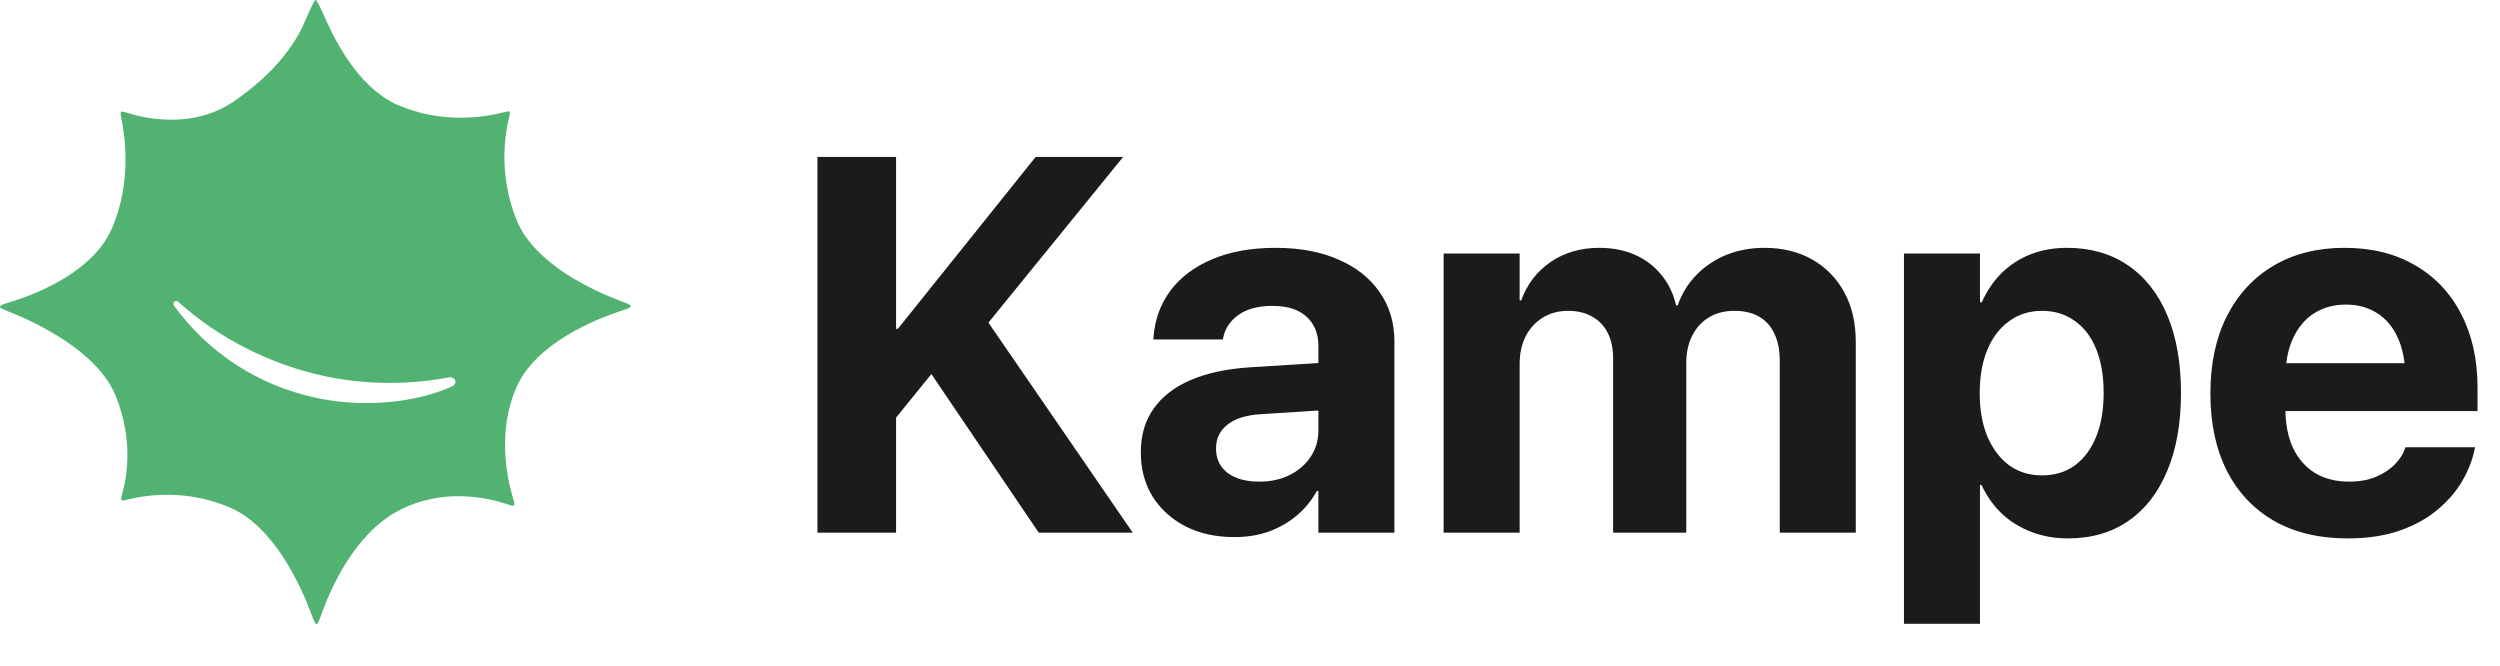
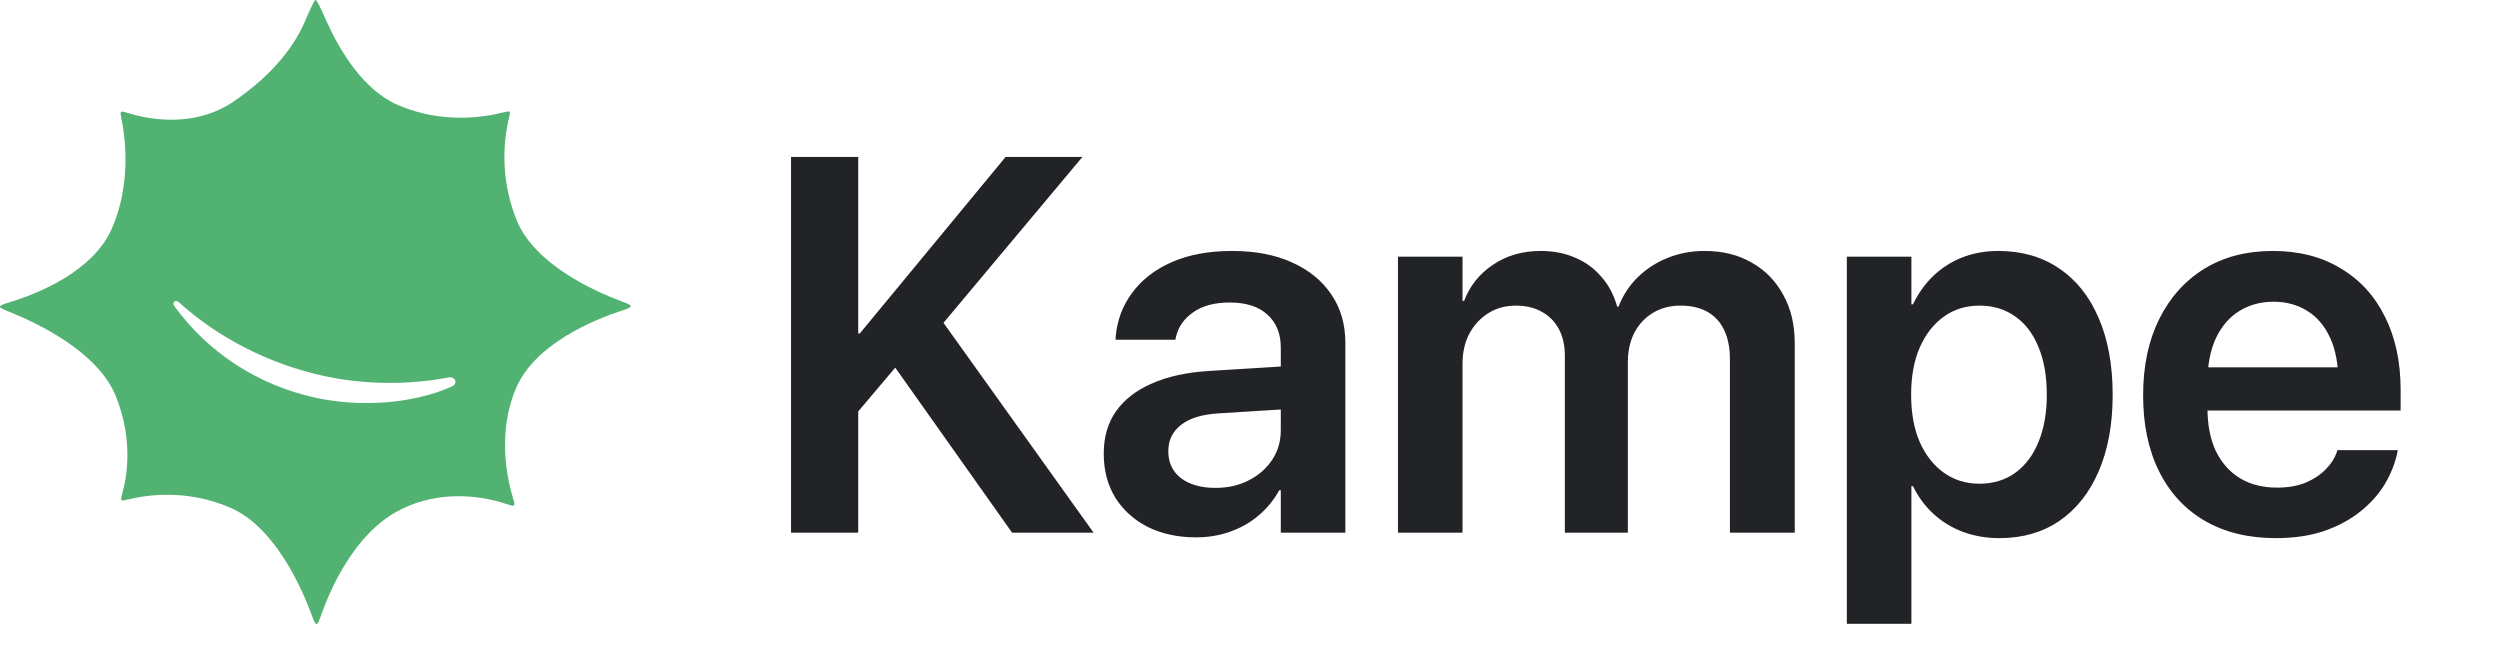
<svg xmlns="http://www.w3.org/2000/svg" width="443" height="118" viewBox="0 0 443 118" fill="none">
  <path fill-rule="evenodd" clip-rule="evenodd" d="M53.951 3.98C52.272 7.818 48.784 12.889 41.551 17.885C34.311 22.886 25.941 21.055 22.619 20.011C21.947 19.8 21.61 19.694 21.456 19.834C21.302 19.974 21.372 20.315 21.513 20.999C22.194 24.291 23.303 32.457 19.84 40.455C16.488 48.199 6.484 52.101 1.667 53.574C0.563 53.911 0.011 54.08 0 54.338C-0.01 54.595 0.522 54.807 1.588 55.231C6.588 57.222 17.413 62.334 20.569 70.306C23.614 78.001 22.501 84.455 21.695 87.341C21.486 88.087 21.382 88.459 21.528 88.609C21.673 88.76 22.048 88.667 22.797 88.483C25.916 87.715 33.075 86.615 40.809 89.963C48.698 93.379 53.447 104.121 55.257 109.027C55.639 110.063 55.83 110.582 56.086 110.58C56.341 110.578 56.527 110.054 56.898 109.005C58.529 104.401 62.755 94.693 70.513 90.546C78.341 86.362 86.318 88.172 89.744 89.303C90.529 89.562 90.921 89.692 91.079 89.538C91.237 89.384 91.12 88.991 90.884 88.204C89.838 84.707 88.089 76.541 91.482 68.704C94.856 60.909 105.218 56.676 110.12 55.063C111.211 54.704 111.756 54.524 111.761 54.266C111.766 54.008 111.229 53.808 110.156 53.408C105.211 51.563 94.624 46.795 91.482 38.853C88.358 30.961 89.444 23.972 90.17 21.002C90.34 20.308 90.425 19.96 90.278 19.815C90.132 19.67 89.788 19.759 89.1 19.935C85.973 20.738 78.416 22.034 70.513 18.613C64.363 15.951 60.218 8.984 57.867 3.773C56.733 1.257 56.165 -0.001 55.928 1.06026e-06C55.692 0.001 55.111 1.328 53.951 3.98ZM80.081 68.481C73.047 71.643 63.723 72.142 56.132 70.523C45.489 68.253 36.742 62.293 30.883 54.234C30.422 53.6 31.082 53.011 31.68 53.556C38.537 59.752 47.629 64.54 57.621 66.671C64.359 68.108 72.068 68.302 79.498 66.878C80.621 66.663 81.246 67.952 80.081 68.481Z" fill="#52B272" />
-   <path d="M158.23 74.688V58.264H159.106L183.513 27.813H199.015L174.562 57.894H171.84L158.23 74.688ZM144.85 94.389V27.813H158.783V94.389H144.85ZM184.066 94.389L162.705 62.831L172.763 53.696L200.722 94.389H184.066ZM218.761 95.173C215.47 95.173 212.579 94.543 210.087 93.281C207.596 91.99 205.643 90.221 204.228 87.976C202.844 85.7 202.152 83.116 202.152 80.225V80.132C202.152 77.118 202.905 74.55 204.413 72.427C205.92 70.275 208.104 68.583 210.964 67.353C213.825 66.122 217.3 65.369 221.391 65.092L240.676 63.892V72.289L223.421 73.396C220.837 73.55 218.869 74.165 217.516 75.242C216.162 76.288 215.485 77.687 215.485 79.44V79.533C215.485 81.347 216.178 82.778 217.562 83.823C218.946 84.838 220.807 85.346 223.144 85.346C225.143 85.346 226.927 84.961 228.496 84.192C230.096 83.393 231.341 82.316 232.233 80.963C233.156 79.579 233.617 78.025 233.617 76.303V61.309C233.617 59.125 232.925 57.402 231.541 56.141C230.157 54.849 228.142 54.203 225.497 54.203C222.975 54.203 220.976 54.726 219.499 55.772C218.023 56.818 217.116 58.141 216.777 59.74L216.685 60.155H204.366L204.413 59.602C204.659 56.556 205.658 53.85 207.412 51.481C209.195 49.113 211.656 47.267 214.793 45.945C217.962 44.592 221.714 43.915 226.051 43.915C230.326 43.915 234.033 44.607 237.17 45.991C240.307 47.344 242.737 49.267 244.459 51.758C246.213 54.25 247.089 57.156 247.089 60.478V94.389H233.617V87.007H233.34C232.418 88.698 231.218 90.159 229.742 91.39C228.296 92.589 226.651 93.527 224.805 94.204C222.96 94.85 220.945 95.173 218.761 95.173ZM255.809 94.389V44.93H269.281V53.235H269.558C270.573 50.405 272.295 48.144 274.725 46.452C277.186 44.761 280.077 43.915 283.399 43.915C285.706 43.915 287.782 44.315 289.627 45.114C291.473 45.914 293.026 47.068 294.287 48.575C295.579 50.082 296.486 51.927 297.009 54.111H297.286C298.024 52.02 299.132 50.22 300.608 48.713C302.115 47.175 303.884 45.991 305.914 45.161C307.975 44.33 310.22 43.915 312.65 43.915C315.879 43.915 318.709 44.607 321.139 45.991C323.569 47.375 325.46 49.313 326.814 51.804C328.167 54.296 328.844 57.218 328.844 60.57V94.389H315.372V63.938C315.372 62.031 315.049 60.416 314.403 59.094C313.788 57.771 312.88 56.772 311.681 56.095C310.512 55.418 309.051 55.08 307.298 55.08C305.606 55.08 304.114 55.465 302.823 56.233C301.562 57.002 300.577 58.079 299.87 59.463C299.162 60.847 298.809 62.462 298.809 64.307V94.389H285.844V63.523C285.844 61.739 285.521 60.217 284.875 58.956C284.229 57.694 283.307 56.741 282.107 56.095C280.938 55.418 279.524 55.08 277.863 55.08C276.171 55.08 274.679 55.48 273.387 56.28C272.095 57.079 271.08 58.187 270.342 59.602C269.635 61.016 269.281 62.662 269.281 64.538V94.389H255.809ZM337.379 110.537V44.93H350.851V53.557H351.174C352.066 51.558 353.235 49.836 354.68 48.39C356.157 46.945 357.864 45.837 359.802 45.068C361.77 44.299 363.923 43.915 366.261 43.915C370.444 43.915 374.043 44.945 377.057 47.006C380.071 49.036 382.393 51.974 384.024 55.818C385.654 59.663 386.469 64.261 386.469 69.613V69.659C386.469 75.011 385.654 79.609 384.024 83.454C382.424 87.299 380.133 90.252 377.149 92.312C374.166 94.373 370.598 95.404 366.445 95.404C364.108 95.404 361.939 95.019 359.94 94.25C357.941 93.481 356.203 92.405 354.727 91.021C353.25 89.606 352.051 87.914 351.128 85.946H350.851V110.537H337.379ZM361.832 84.239C364.077 84.239 366.015 83.654 367.645 82.485C369.275 81.286 370.536 79.594 371.428 77.41C372.32 75.227 372.766 72.643 372.766 69.659V69.613C372.766 66.599 372.32 64 371.428 61.816C370.536 59.632 369.26 57.971 367.599 56.833C365.969 55.664 364.046 55.08 361.832 55.08C359.648 55.08 357.726 55.68 356.065 56.879C354.404 58.048 353.112 59.724 352.189 61.908C351.266 64.061 350.805 66.645 350.805 69.659V69.705C350.805 72.658 351.266 75.227 352.189 77.41C353.143 79.594 354.434 81.286 356.065 82.485C357.726 83.654 359.648 84.239 361.832 84.239ZM415.996 95.404C410.952 95.404 406.615 94.373 402.986 92.312C399.356 90.221 396.557 87.253 394.589 83.408C392.651 79.563 391.682 75.011 391.682 69.752V69.705C391.682 64.446 392.651 59.894 394.589 56.049C396.557 52.173 399.31 49.19 402.847 47.098C406.415 44.976 410.614 43.915 415.443 43.915C420.272 43.915 424.439 44.945 427.946 47.006C431.483 49.036 434.205 51.912 436.112 55.634C438.05 59.355 439.019 63.708 439.019 68.69V72.843H398.28V64.354H432.652L426.239 72.289V67.122C426.239 64.231 425.793 61.816 424.901 59.878C424.009 57.91 422.763 56.433 421.164 55.449C419.595 54.465 417.765 53.973 415.673 53.973C413.582 53.973 411.721 54.48 410.091 55.495C408.491 56.51 407.23 58.002 406.308 59.971C405.416 61.908 404.97 64.292 404.97 67.122V72.335C404.97 75.073 405.416 77.41 406.308 79.348C407.23 81.286 408.538 82.778 410.229 83.823C411.921 84.838 413.936 85.346 416.273 85.346C418.119 85.346 419.718 85.054 421.071 84.469C422.425 83.885 423.532 83.147 424.393 82.255C425.255 81.363 425.839 80.455 426.147 79.533L426.239 79.256H438.604L438.465 79.763C438.096 81.578 437.373 83.408 436.297 85.254C435.22 87.099 433.759 88.791 431.914 90.329C430.099 91.867 427.869 93.097 425.224 94.02C422.609 94.942 419.534 95.404 415.996 95.404Z" fill="#1B1B1B" />
+   <path d="M151.43 73.673V59.094H152.353L178.19 27.813H191.8L166.609 57.894H164.764L151.43 73.673ZM140.173 94.389V27.813H152.076V94.389H140.173ZM179.343 94.389L156.967 62.785L165.502 54.849L193.784 94.389H179.343ZM211.962 95.219C208.732 95.219 205.872 94.604 203.38 93.374C200.92 92.113 198.997 90.375 197.613 88.16C196.26 85.915 195.583 83.347 195.583 80.455V80.363C195.583 77.441 196.306 74.95 197.752 72.889C199.228 70.797 201.35 69.152 204.119 67.952C206.887 66.722 210.239 65.984 214.176 65.738L232.862 64.584V72.197L215.791 73.258C212.961 73.442 210.793 74.119 209.286 75.288C207.779 76.457 207.025 78.01 207.025 79.948V79.994C207.025 81.993 207.779 83.577 209.286 84.746C210.824 85.884 212.854 86.453 215.376 86.453C217.591 86.453 219.559 86.007 221.282 85.115C223.035 84.223 224.419 83.008 225.434 81.47C226.449 79.932 226.956 78.195 226.956 76.257V61.585C226.956 59.125 226.172 57.187 224.603 55.772C223.065 54.327 220.836 53.604 217.914 53.604C215.207 53.604 213.038 54.188 211.408 55.357C209.778 56.495 208.763 57.971 208.363 59.786L208.271 60.201H197.659L197.706 59.648C197.952 56.756 198.921 54.173 200.612 51.897C202.304 49.59 204.641 47.775 207.625 46.452C210.639 45.13 214.207 44.469 218.329 44.469C222.42 44.469 225.957 45.145 228.94 46.499C231.955 47.852 234.277 49.743 235.907 52.173C237.568 54.603 238.398 57.464 238.398 60.755V94.389H226.956V86.868H226.68C225.757 88.56 224.557 90.036 223.081 91.297C221.604 92.559 219.913 93.527 218.006 94.204C216.13 94.881 214.115 95.219 211.962 95.219ZM247.718 94.389V45.484H259.16V53.327H259.437C260.452 50.651 262.159 48.513 264.558 46.914C266.957 45.284 269.771 44.469 273.001 44.469C275.277 44.469 277.322 44.868 279.137 45.668C280.952 46.437 282.49 47.56 283.751 49.036C285.043 50.482 285.981 52.25 286.565 54.342H286.796C287.596 52.312 288.734 50.574 290.21 49.128C291.717 47.652 293.47 46.514 295.47 45.714C297.5 44.884 299.683 44.469 302.021 44.469C305.251 44.469 308.05 45.161 310.418 46.545C312.817 47.898 314.678 49.805 316.001 52.266C317.354 54.696 318.031 57.556 318.031 60.847V94.389H306.542V63.661C306.542 61.632 306.204 59.909 305.527 58.494C304.851 57.079 303.867 56.003 302.575 55.265C301.283 54.526 299.683 54.157 297.776 54.157C295.931 54.157 294.301 54.588 292.886 55.449C291.502 56.28 290.41 57.448 289.61 58.956C288.841 60.463 288.457 62.2 288.457 64.169V94.389H277.292V63.062C277.292 61.216 276.938 59.632 276.231 58.31C275.523 56.987 274.523 55.972 273.232 55.265C271.94 54.526 270.402 54.157 268.618 54.157C266.772 54.157 265.142 54.603 263.727 55.495C262.313 56.387 261.19 57.602 260.359 59.14C259.56 60.678 259.16 62.447 259.16 64.446V94.389H247.718ZM327.258 110.537V45.484H338.7V53.927H338.977C339.93 51.958 341.13 50.282 342.575 48.898C344.052 47.483 345.759 46.391 347.697 45.622C349.665 44.853 351.803 44.469 354.11 44.469C358.262 44.469 361.845 45.499 364.86 47.56C367.905 49.59 370.242 52.512 371.872 56.326C373.533 60.14 374.364 64.677 374.364 69.936V69.982C374.364 75.211 373.533 79.733 371.872 83.546C370.242 87.33 367.92 90.252 364.906 92.312C361.922 94.343 358.385 95.358 354.294 95.358C351.987 95.358 349.834 94.989 347.835 94.25C345.867 93.512 344.129 92.451 342.622 91.067C341.114 89.683 339.899 88.037 338.977 86.13H338.7V110.537H327.258ZM350.742 85.715C353.202 85.715 355.325 85.069 357.109 83.777C358.892 82.485 360.261 80.671 361.215 78.333C362.199 75.965 362.691 73.181 362.691 69.982V69.936C362.691 66.645 362.199 63.831 361.215 61.493C360.261 59.125 358.877 57.31 357.062 56.049C355.278 54.788 353.172 54.157 350.742 54.157C348.373 54.157 346.282 54.803 344.467 56.095C342.652 57.387 341.222 59.217 340.176 61.585C339.161 63.923 338.654 66.707 338.654 69.936V69.982C338.654 73.181 339.161 75.965 340.176 78.333C341.222 80.671 342.652 82.485 344.467 83.777C346.282 85.069 348.373 85.715 350.742 85.715ZM403.292 95.358C398.401 95.358 394.187 94.327 390.65 92.266C387.144 90.206 384.452 87.284 382.576 83.5C380.7 79.717 379.762 75.242 379.762 70.075V70.028C379.762 64.892 380.7 60.416 382.576 56.603C384.483 52.758 387.144 49.774 390.558 47.652C394.003 45.53 398.063 44.469 402.738 44.469C407.382 44.469 411.396 45.499 414.78 47.56C418.194 49.59 420.808 52.45 422.623 56.141C424.468 59.832 425.391 64.138 425.391 69.059V72.751H385.437V65.092H419.901L414.364 72.243V67.814C414.364 64.615 413.872 61.954 412.888 59.832C411.904 57.71 410.55 56.126 408.828 55.08C407.106 54.004 405.122 53.465 402.876 53.465C400.6 53.465 398.57 54.019 396.786 55.126C395.033 56.203 393.649 57.818 392.634 59.971C391.65 62.124 391.158 64.738 391.158 67.814V72.243C391.158 75.227 391.65 77.779 392.634 79.902C393.649 81.993 395.079 83.608 396.925 84.746C398.77 85.853 400.969 86.407 403.522 86.407C405.429 86.407 407.106 86.115 408.551 85.53C409.997 84.915 411.181 84.131 412.104 83.177C413.057 82.224 413.719 81.194 414.088 80.086L414.18 79.763H424.884L424.791 80.271C424.392 82.147 423.653 83.993 422.577 85.807C421.5 87.591 420.055 89.206 418.24 90.652C416.425 92.097 414.272 93.251 411.781 94.112C409.289 94.942 406.46 95.358 403.292 95.358Z" fill="#222326" />
</svg>
